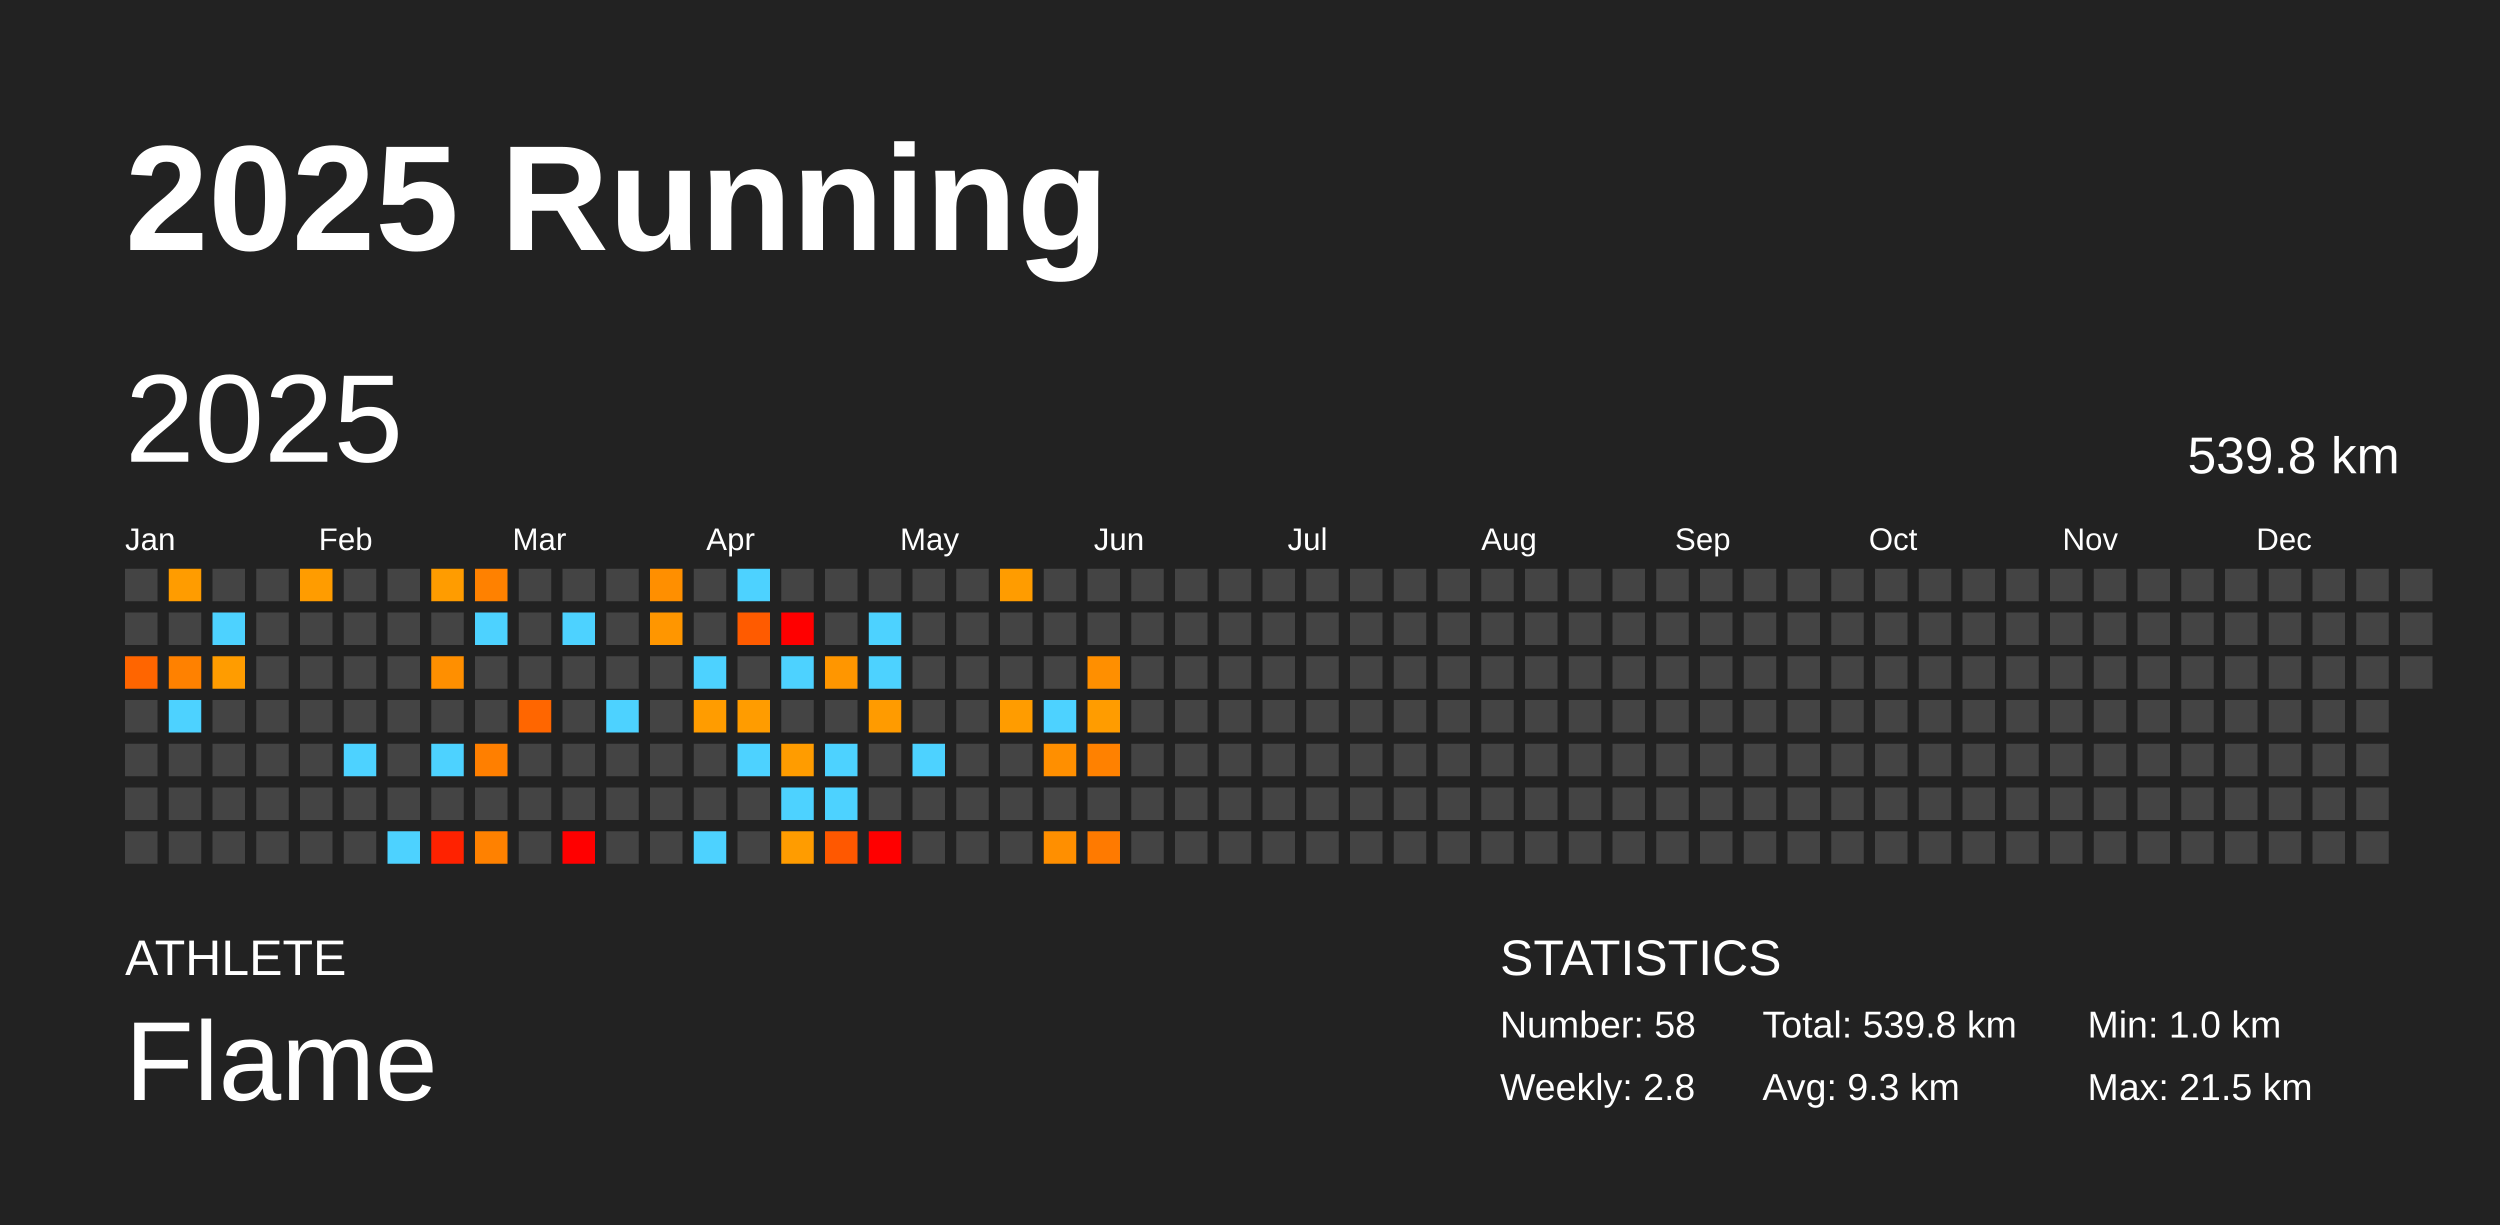
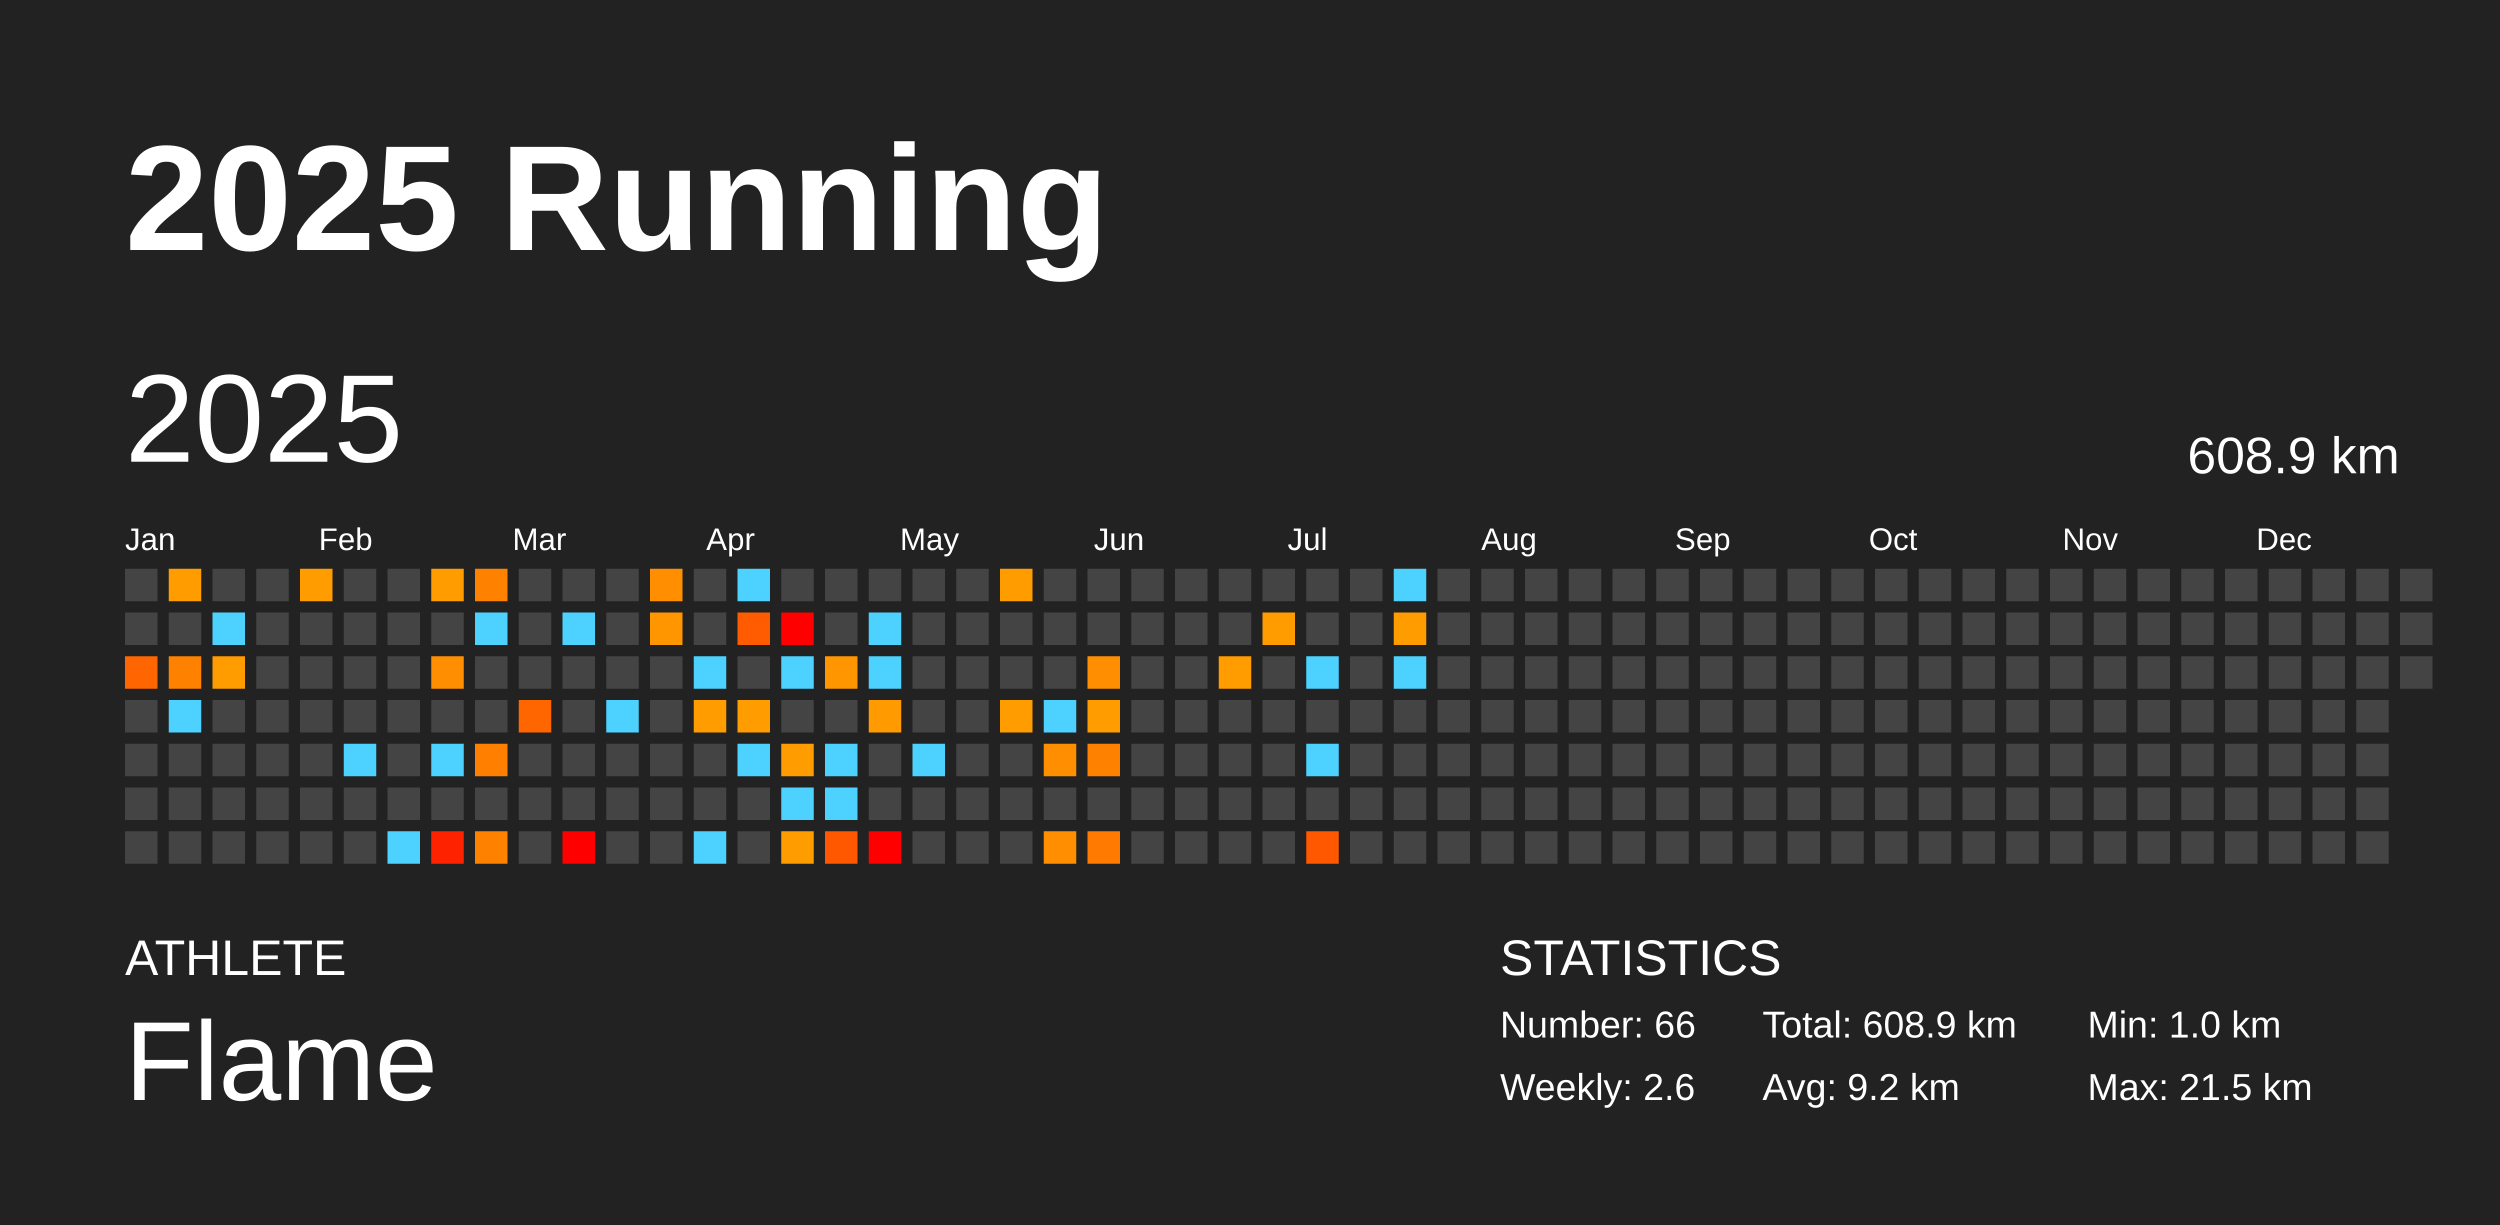
<svg xmlns="http://www.w3.org/2000/svg" baseProfile="full" height="98mm" version="1.1" viewBox="0,0,200,98" width="200mm">
  <defs />
  <rect fill="#222222" height="98" width="200" x="0" y="0" />
  <text fill="#FFFFFF" style="font-size:12px; font-family:Arial; font-weight:bold;" x="10" y="20">2025 Running</text>
  <text fill="#FFFFFF" style="font-size:4px; font-family:Arial" x="10" y="78">ATHLETE</text>
  <text fill="#FFFFFF" style="font-size:9px; font-family:Arial" x="10" y="88">Flame</text>
  <text fill="#FFFFFF" style="font-size:4px; font-family:Arial" x="120" y="78">STATISTICS</text>
-   <text fill="#FFFFFF" style="font-size:3px; font-family:Arial" x="120" y="83">Number: 58</text>
-   <text fill="#FFFFFF" style="font-size:3px; font-family:Arial" x="120" y="88">Weekly: 2.8</text>
-   <text fill="#FFFFFF" style="font-size:3px; font-family:Arial" x="141" y="83">Total: 539.8 km</text>
-   <text fill="#FFFFFF" style="font-size:3px; font-family:Arial" x="141" y="88">Avg: 9.3 km</text>
+   <text fill="#FFFFFF" style="font-size:3px; font-family:Arial" x="120" y="83">Number: 66</text>
+   <text fill="#FFFFFF" style="font-size:3px; font-family:Arial" x="120" y="88">Weekly: 2.6</text>
+   <text fill="#FFFFFF" style="font-size:3px; font-family:Arial" x="141" y="83">Total: 608.9 km</text>
+   <text fill="#FFFFFF" style="font-size:3px; font-family:Arial" x="141" y="88">Avg: 9.2 km</text>
  <text fill="#FFFFFF" style="font-size:3px; font-family:Arial" x="167" y="83">Min: 1.0 km</text>
  <text fill="#FFFFFF" style="font-size:3px; font-family:Arial" x="167" y="88">Max: 21.5 km</text>
  <text dominant-baseline="hanging" fill="#FFFFFF" style="font-size:10.0px; font-family:Arial;" x="10" y="30">2025</text>
-   <text dominant-baseline="hanging" fill="#FFFFFF" style="font-size:4.125px; font-family:Arial;" x="175" y="35">539.8 km</text>
+   <text dominant-baseline="hanging" fill="#FFFFFF" style="font-size:4.125px; font-family:Arial;" x="175" y="35">608.9 km</text>
  <text fill="#FFFFFF" style="font-size:2.5px; font-family:Arial" x="10.0" y="44">Jan</text>
  <text fill="#FFFFFF" style="font-size:2.5px; font-family:Arial" x="25.5" y="44">Feb</text>
  <text fill="#FFFFFF" style="font-size:2.5px; font-family:Arial" x="41.0" y="44">Mar</text>
  <text fill="#FFFFFF" style="font-size:2.5px; font-family:Arial" x="56.5" y="44">Apr</text>
  <text fill="#FFFFFF" style="font-size:2.5px; font-family:Arial" x="72.0" y="44">May</text>
  <text fill="#FFFFFF" style="font-size:2.5px; font-family:Arial" x="87.5" y="44">Jun</text>
  <text fill="#FFFFFF" style="font-size:2.5px; font-family:Arial" x="103.0" y="44">Jul</text>
  <text fill="#FFFFFF" style="font-size:2.5px; font-family:Arial" x="118.5" y="44">Aug</text>
  <text fill="#FFFFFF" style="font-size:2.5px; font-family:Arial" x="134.0" y="44">Sep</text>
  <text fill="#FFFFFF" style="font-size:2.5px; font-family:Arial" x="149.5" y="44">Oct</text>
  <text fill="#FFFFFF" style="font-size:2.5px; font-family:Arial" x="165.0" y="44">Nov</text>
  <text fill="#FFFFFF" style="font-size:2.5px; font-family:Arial" x="180.5" y="44">Dec</text>
  <rect fill="#444444" height="2.6" width="2.6" x="10.0" y="45.5" />
  <rect fill="#444444" height="2.6" width="2.6" x="10.0" y="49.0" />
  <rect fill="#ff6500" height="2.6" width="2.6" x="10.0" y="52.5" />
  <rect fill="#444444" height="2.6" width="2.6" x="10.0" y="56.0" />
  <rect fill="#444444" height="2.6" width="2.6" x="10.0" y="59.5" />
  <rect fill="#444444" height="2.6" width="2.6" x="10.0" y="63.0" />
  <rect fill="#444444" height="2.6" width="2.6" x="10.0" y="66.5" />
  <rect fill="#ff9c00" height="2.6" width="2.6" x="13.5" y="45.5" />
  <rect fill="#444444" height="2.6" width="2.6" x="13.5" y="49.0" />
  <rect fill="#ff8100" height="2.6" width="2.6" x="13.5" y="52.5" />
  <rect fill="#4dd2ff" height="2.6" width="2.6" x="13.5" y="56.0" />
  <rect fill="#444444" height="2.6" width="2.6" x="13.5" y="59.5" />
  <rect fill="#444444" height="2.6" width="2.6" x="13.5" y="63.0" />
  <rect fill="#444444" height="2.6" width="2.6" x="13.5" y="66.5" />
  <rect fill="#444444" height="2.6" width="2.6" x="17.0" y="45.5" />
  <rect fill="#4dd2ff" height="2.6" width="2.6" x="17.0" y="49.0" />
  <rect fill="#ff9c00" height="2.6" width="2.6" x="17.0" y="52.5" />
  <rect fill="#444444" height="2.6" width="2.6" x="17.0" y="56.0" />
  <rect fill="#444444" height="2.6" width="2.6" x="17.0" y="59.5" />
  <rect fill="#444444" height="2.6" width="2.6" x="17.0" y="63.0" />
  <rect fill="#444444" height="2.6" width="2.6" x="17.0" y="66.5" />
  <rect fill="#444444" height="2.6" width="2.6" x="20.5" y="45.5" />
  <rect fill="#444444" height="2.6" width="2.6" x="20.5" y="49.0" />
  <rect fill="#444444" height="2.6" width="2.6" x="20.5" y="52.5" />
  <rect fill="#444444" height="2.6" width="2.6" x="20.5" y="56.0" />
  <rect fill="#444444" height="2.6" width="2.6" x="20.5" y="59.5" />
  <rect fill="#444444" height="2.6" width="2.6" x="20.5" y="63.0" />
  <rect fill="#444444" height="2.6" width="2.6" x="20.5" y="66.5" />
  <rect fill="#ff9c00" height="2.6" width="2.6" x="24.0" y="45.5" />
  <rect fill="#444444" height="2.6" width="2.6" x="24.0" y="49.0" />
  <rect fill="#444444" height="2.6" width="2.6" x="24.0" y="52.5" />
  <rect fill="#444444" height="2.6" width="2.6" x="24.0" y="56.0" />
  <rect fill="#444444" height="2.6" width="2.6" x="24.0" y="59.5" />
  <rect fill="#444444" height="2.6" width="2.6" x="24.0" y="63.0" />
  <rect fill="#444444" height="2.6" width="2.6" x="24.0" y="66.5" />
  <rect fill="#444444" height="2.6" width="2.6" x="27.5" y="45.5" />
  <rect fill="#444444" height="2.6" width="2.6" x="27.5" y="49.0" />
  <rect fill="#444444" height="2.6" width="2.6" x="27.5" y="52.5" />
  <rect fill="#444444" height="2.6" width="2.6" x="27.5" y="56.0" />
  <rect fill="#4dd2ff" height="2.6" width="2.6" x="27.5" y="59.5" />
  <rect fill="#444444" height="2.6" width="2.6" x="27.5" y="63.0" />
  <rect fill="#444444" height="2.6" width="2.6" x="27.5" y="66.5" />
  <rect fill="#444444" height="2.6" width="2.6" x="31.0" y="45.5" />
  <rect fill="#444444" height="2.6" width="2.6" x="31.0" y="49.0" />
  <rect fill="#444444" height="2.6" width="2.6" x="31.0" y="52.5" />
  <rect fill="#444444" height="2.6" width="2.6" x="31.0" y="56.0" />
  <rect fill="#444444" height="2.6" width="2.6" x="31.0" y="59.5" />
  <rect fill="#444444" height="2.6" width="2.6" x="31.0" y="63.0" />
  <rect fill="#4dd2ff" height="2.6" width="2.6" x="31.0" y="66.5" />
  <rect fill="#ff9c00" height="2.6" width="2.6" x="34.5" y="45.5" />
  <rect fill="#444444" height="2.6" width="2.6" x="34.5" y="49.0" />
  <rect fill="#ff8f00" height="2.6" width="2.6" x="34.5" y="52.5" />
  <rect fill="#444444" height="2.6" width="2.6" x="34.5" y="56.0" />
  <rect fill="#4dd2ff" height="2.6" width="2.6" x="34.5" y="59.5" />
  <rect fill="#444444" height="2.6" width="2.6" x="34.5" y="63.0" />
  <rect fill="#ff2200" height="2.6" width="2.6" x="34.5" y="66.5" />
  <rect fill="#ff8100" height="2.6" width="2.6" x="38.0" y="45.5" />
  <rect fill="#4dd2ff" height="2.6" width="2.6" x="38.0" y="49.0" />
  <rect fill="#444444" height="2.6" width="2.6" x="38.0" y="52.5" />
  <rect fill="#444444" height="2.6" width="2.6" x="38.0" y="56.0" />
  <rect fill="#ff7f00" height="2.6" width="2.6" x="38.0" y="59.5" />
  <rect fill="#444444" height="2.6" width="2.6" x="38.0" y="63.0" />
  <rect fill="#ff8100" height="2.6" width="2.6" x="38.0" y="66.5" />
  <rect fill="#444444" height="2.6" width="2.6" x="41.5" y="45.5" />
  <rect fill="#444444" height="2.6" width="2.6" x="41.5" y="49.0" />
  <rect fill="#444444" height="2.6" width="2.6" x="41.5" y="52.5" />
  <rect fill="#ff6600" height="2.6" width="2.6" x="41.5" y="56.0" />
  <rect fill="#444444" height="2.6" width="2.6" x="41.5" y="59.5" />
  <rect fill="#444444" height="2.6" width="2.6" x="41.5" y="63.0" />
  <rect fill="#444444" height="2.6" width="2.6" x="41.5" y="66.5" />
  <rect fill="#444444" height="2.6" width="2.6" x="45.0" y="45.5" />
  <rect fill="#4dd2ff" height="2.6" width="2.6" x="45.0" y="49.0" />
  <rect fill="#444444" height="2.6" width="2.6" x="45.0" y="52.5" />
  <rect fill="#444444" height="2.6" width="2.6" x="45.0" y="56.0" />
  <rect fill="#444444" height="2.6" width="2.6" x="45.0" y="59.5" />
  <rect fill="#444444" height="2.6" width="2.6" x="45.0" y="63.0" />
  <rect fill="red" height="2.6" width="2.6" x="45.0" y="66.5" />
  <rect fill="#444444" height="2.6" width="2.6" x="48.5" y="45.5" />
  <rect fill="#444444" height="2.6" width="2.6" x="48.5" y="49.0" />
  <rect fill="#444444" height="2.6" width="2.6" x="48.5" y="52.5" />
  <rect fill="#4dd2ff" height="2.6" width="2.6" x="48.5" y="56.0" />
  <rect fill="#444444" height="2.6" width="2.6" x="48.5" y="59.5" />
  <rect fill="#444444" height="2.6" width="2.6" x="48.5" y="63.0" />
  <rect fill="#444444" height="2.6" width="2.6" x="48.5" y="66.5" />
  <rect fill="#ff8f00" height="2.6" width="2.6" x="52.0" y="45.5" />
  <rect fill="#ff9600" height="2.6" width="2.6" x="52.0" y="49.0" />
  <rect fill="#444444" height="2.6" width="2.6" x="52.0" y="52.5" />
  <rect fill="#444444" height="2.6" width="2.6" x="52.0" y="56.0" />
  <rect fill="#444444" height="2.6" width="2.6" x="52.0" y="59.5" />
  <rect fill="#444444" height="2.6" width="2.6" x="52.0" y="63.0" />
  <rect fill="#444444" height="2.6" width="2.6" x="52.0" y="66.5" />
  <rect fill="#444444" height="2.6" width="2.6" x="55.5" y="45.5" />
  <rect fill="#444444" height="2.6" width="2.6" x="55.5" y="49.0" />
  <rect fill="#4dd2ff" height="2.6" width="2.6" x="55.5" y="52.5" />
  <rect fill="#ff9c00" height="2.6" width="2.6" x="55.5" y="56.0" />
  <rect fill="#444444" height="2.6" width="2.6" x="55.5" y="59.5" />
  <rect fill="#444444" height="2.6" width="2.6" x="55.5" y="63.0" />
  <rect fill="#4dd2ff" height="2.6" width="2.6" x="55.5" y="66.5" />
  <rect fill="#4dd2ff" height="2.6" width="2.6" x="59.0" y="45.5" />
  <rect fill="#ff5b00" height="2.6" width="2.6" x="59.0" y="49.0" />
  <rect fill="#444444" height="2.6" width="2.6" x="59.0" y="52.5" />
  <rect fill="#ff9c00" height="2.6" width="2.6" x="59.0" y="56.0" />
  <rect fill="#4dd2ff" height="2.6" width="2.6" x="59.0" y="59.5" />
  <rect fill="#444444" height="2.6" width="2.6" x="59.0" y="63.0" />
  <rect fill="#444444" height="2.6" width="2.6" x="59.0" y="66.5" />
  <rect fill="#444444" height="2.6" width="2.6" x="62.5" y="45.5" />
  <rect fill="red" height="2.6" width="2.6" x="62.5" y="49.0" />
  <rect fill="#4dd2ff" height="2.6" width="2.6" x="62.5" y="52.5" />
  <rect fill="#444444" height="2.6" width="2.6" x="62.5" y="56.0" />
  <rect fill="#ff9c00" height="2.6" width="2.6" x="62.5" y="59.5" />
  <rect fill="#4dd2ff" height="2.6" width="2.6" x="62.5" y="63.0" />
  <rect fill="#ff9c00" height="2.6" width="2.6" x="62.5" y="66.5" />
  <rect fill="#444444" height="2.6" width="2.6" x="66.0" y="45.5" />
  <rect fill="#444444" height="2.6" width="2.6" x="66.0" y="49.0" />
  <rect fill="#ff9600" height="2.6" width="2.6" x="66.0" y="52.5" />
  <rect fill="#444444" height="2.6" width="2.6" x="66.0" y="56.0" />
  <rect fill="#4dd2ff" height="2.6" width="2.6" x="66.0" y="59.5" />
  <rect fill="#4dd2ff" height="2.6" width="2.6" x="66.0" y="63.0" />
  <rect fill="#ff5800" height="2.6" width="2.6" x="66.0" y="66.5" />
  <rect fill="#444444" height="2.6" width="2.6" x="69.5" y="45.5" />
  <rect fill="#4dd2ff" height="2.6" width="2.6" x="69.5" y="49.0" />
  <rect fill="#4dd2ff" height="2.6" width="2.6" x="69.5" y="52.5" />
  <rect fill="#ff9b00" height="2.6" width="2.6" x="69.5" y="56.0" />
  <rect fill="#444444" height="2.6" width="2.6" x="69.5" y="59.5" />
  <rect fill="#444444" height="2.6" width="2.6" x="69.5" y="63.0" />
  <rect fill="red" height="2.6" width="2.6" x="69.5" y="66.5" />
  <rect fill="#444444" height="2.6" width="2.6" x="73.0" y="45.5" />
  <rect fill="#444444" height="2.6" width="2.6" x="73.0" y="49.0" />
  <rect fill="#444444" height="2.6" width="2.6" x="73.0" y="52.5" />
  <rect fill="#444444" height="2.6" width="2.6" x="73.0" y="56.0" />
  <rect fill="#4dd2ff" height="2.6" width="2.6" x="73.0" y="59.5" />
  <rect fill="#444444" height="2.6" width="2.6" x="73.0" y="63.0" />
  <rect fill="#444444" height="2.6" width="2.6" x="73.0" y="66.5" />
  <rect fill="#444444" height="2.6" width="2.6" x="76.5" y="45.5" />
  <rect fill="#444444" height="2.6" width="2.6" x="76.5" y="49.0" />
  <rect fill="#444444" height="2.6" width="2.6" x="76.5" y="52.5" />
  <rect fill="#444444" height="2.6" width="2.6" x="76.5" y="56.0" />
  <rect fill="#444444" height="2.6" width="2.6" x="76.5" y="59.5" />
  <rect fill="#444444" height="2.6" width="2.6" x="76.5" y="63.0" />
  <rect fill="#444444" height="2.6" width="2.6" x="76.5" y="66.5" />
  <rect fill="#ff9c00" height="2.6" width="2.6" x="80.0" y="45.5" />
  <rect fill="#444444" height="2.6" width="2.6" x="80.0" y="49.0" />
  <rect fill="#444444" height="2.6" width="2.6" x="80.0" y="52.5" />
  <rect fill="#ff9c00" height="2.6" width="2.6" x="80.0" y="56.0" />
  <rect fill="#444444" height="2.6" width="2.6" x="80.0" y="59.5" />
  <rect fill="#444444" height="2.6" width="2.6" x="80.0" y="63.0" />
  <rect fill="#444444" height="2.6" width="2.6" x="80.0" y="66.5" />
  <rect fill="#444444" height="2.6" width="2.6" x="83.5" y="45.5" />
  <rect fill="#444444" height="2.6" width="2.6" x="83.5" y="49.0" />
  <rect fill="#444444" height="2.6" width="2.6" x="83.5" y="52.5" />
  <rect fill="#4dd2ff" height="2.6" width="2.6" x="83.5" y="56.0" />
  <rect fill="#ff8f00" height="2.6" width="2.6" x="83.5" y="59.5" />
  <rect fill="#444444" height="2.6" width="2.6" x="83.5" y="63.0" />
  <rect fill="#ff8f00" height="2.6" width="2.6" x="83.5" y="66.5" />
  <rect fill="#444444" height="2.6" width="2.6" x="87.0" y="45.5" />
  <rect fill="#444444" height="2.6" width="2.6" x="87.0" y="49.0" />
  <rect fill="#ff8f00" height="2.6" width="2.6" x="87.0" y="52.5" />
  <rect fill="#ff9c00" height="2.6" width="2.6" x="87.0" y="56.0" />
  <rect fill="#ff8100" height="2.6" width="2.6" x="87.0" y="59.5" />
  <rect fill="#444444" height="2.6" width="2.6" x="87.0" y="63.0" />
  <rect fill="#ff7a00" height="2.6" width="2.6" x="87.0" y="66.5" />
  <rect fill="#444444" height="2.6" width="2.6" x="90.5" y="45.5" />
  <rect fill="#444444" height="2.6" width="2.6" x="90.5" y="49.0" />
  <rect fill="#444444" height="2.6" width="2.6" x="90.5" y="52.5" />
  <rect fill="#444444" height="2.6" width="2.6" x="90.5" y="56.0" />
  <rect fill="#444444" height="2.6" width="2.6" x="90.5" y="59.5" />
  <rect fill="#444444" height="2.6" width="2.6" x="90.5" y="63.0" />
  <rect fill="#444444" height="2.6" width="2.6" x="90.5" y="66.5" />
  <rect fill="#444444" height="2.6" width="2.6" x="94.0" y="45.5" />
  <rect fill="#444444" height="2.6" width="2.6" x="94.0" y="49.0" />
  <rect fill="#444444" height="2.6" width="2.6" x="94.0" y="52.5" />
  <rect fill="#444444" height="2.6" width="2.6" x="94.0" y="56.0" />
  <rect fill="#444444" height="2.6" width="2.6" x="94.0" y="59.5" />
  <rect fill="#444444" height="2.6" width="2.6" x="94.0" y="63.0" />
  <rect fill="#444444" height="2.6" width="2.6" x="94.0" y="66.5" />
  <rect fill="#444444" height="2.6" width="2.6" x="97.5" y="45.5" />
  <rect fill="#444444" height="2.6" width="2.6" x="97.5" y="49.0" />
-   <rect fill="#444444" height="2.6" width="2.6" x="97.5" y="52.5" />
+   <rect fill="#ff9c00" height="2.6" width="2.6" x="97.5" y="52.5" />
  <rect fill="#444444" height="2.6" width="2.6" x="97.5" y="56.0" />
  <rect fill="#444444" height="2.6" width="2.6" x="97.5" y="59.5" />
  <rect fill="#444444" height="2.6" width="2.6" x="97.5" y="63.0" />
  <rect fill="#444444" height="2.6" width="2.6" x="97.5" y="66.5" />
  <rect fill="#444444" height="2.6" width="2.6" x="101.0" y="45.5" />
-   <rect fill="#444444" height="2.6" width="2.6" x="101.0" y="49.0" />
+   <rect fill="#ff9c00" height="2.6" width="2.6" x="101.0" y="49.0" />
  <rect fill="#444444" height="2.6" width="2.6" x="101.0" y="52.5" />
  <rect fill="#444444" height="2.6" width="2.6" x="101.0" y="56.0" />
  <rect fill="#444444" height="2.6" width="2.6" x="101.0" y="59.5" />
  <rect fill="#444444" height="2.6" width="2.6" x="101.0" y="63.0" />
  <rect fill="#444444" height="2.6" width="2.6" x="101.0" y="66.5" />
  <rect fill="#444444" height="2.6" width="2.6" x="104.5" y="45.5" />
  <rect fill="#444444" height="2.6" width="2.6" x="104.5" y="49.0" />
-   <rect fill="#444444" height="2.6" width="2.6" x="104.5" y="52.5" />
+   <rect fill="#4dd2ff" height="2.6" width="2.6" x="104.5" y="52.5" />
  <rect fill="#444444" height="2.6" width="2.6" x="104.5" y="56.0" />
-   <rect fill="#444444" height="2.6" width="2.6" x="104.5" y="59.5" />
+   <rect fill="#4dd2ff" height="2.6" width="2.6" x="104.5" y="59.5" />
  <rect fill="#444444" height="2.6" width="2.6" x="104.5" y="63.0" />
-   <rect fill="#444444" height="2.6" width="2.6" x="104.5" y="66.5" />
+   <rect fill="#ff5800" height="2.6" width="2.6" x="104.5" y="66.5" />
  <rect fill="#444444" height="2.6" width="2.6" x="108.0" y="45.5" />
  <rect fill="#444444" height="2.6" width="2.6" x="108.0" y="49.0" />
  <rect fill="#444444" height="2.6" width="2.6" x="108.0" y="52.5" />
  <rect fill="#444444" height="2.6" width="2.6" x="108.0" y="56.0" />
  <rect fill="#444444" height="2.6" width="2.6" x="108.0" y="59.5" />
  <rect fill="#444444" height="2.6" width="2.6" x="108.0" y="63.0" />
  <rect fill="#444444" height="2.6" width="2.6" x="108.0" y="66.5" />
-   <rect fill="#444444" height="2.6" width="2.6" x="111.5" y="45.5" />
-   <rect fill="#444444" height="2.6" width="2.6" x="111.5" y="49.0" />
-   <rect fill="#444444" height="2.6" width="2.6" x="111.5" y="52.5" />
+   <rect fill="#4dd2ff" height="2.6" width="2.6" x="111.5" y="45.5" />
+   <rect fill="#ff9c00" height="2.6" width="2.6" x="111.5" y="49.0" />
+   <rect fill="#4dd2ff" height="2.6" width="2.6" x="111.5" y="52.5" />
  <rect fill="#444444" height="2.6" width="2.6" x="111.5" y="56.0" />
  <rect fill="#444444" height="2.6" width="2.6" x="111.5" y="59.5" />
  <rect fill="#444444" height="2.6" width="2.6" x="111.5" y="63.0" />
  <rect fill="#444444" height="2.6" width="2.6" x="111.5" y="66.5" />
  <rect fill="#444444" height="2.6" width="2.6" x="115.0" y="45.5" />
  <rect fill="#444444" height="2.6" width="2.6" x="115.0" y="49.0" />
  <rect fill="#444444" height="2.6" width="2.6" x="115.0" y="52.5" />
  <rect fill="#444444" height="2.6" width="2.6" x="115.0" y="56.0" />
  <rect fill="#444444" height="2.6" width="2.6" x="115.0" y="59.5" />
  <rect fill="#444444" height="2.6" width="2.6" x="115.0" y="63.0" />
  <rect fill="#444444" height="2.6" width="2.6" x="115.0" y="66.5" />
  <rect fill="#444444" height="2.6" width="2.6" x="118.5" y="45.5" />
  <rect fill="#444444" height="2.6" width="2.6" x="118.5" y="49.0" />
  <rect fill="#444444" height="2.6" width="2.6" x="118.5" y="52.5" />
  <rect fill="#444444" height="2.6" width="2.6" x="118.5" y="56.0" />
  <rect fill="#444444" height="2.6" width="2.6" x="118.5" y="59.5" />
  <rect fill="#444444" height="2.6" width="2.6" x="118.5" y="63.0" />
  <rect fill="#444444" height="2.6" width="2.6" x="118.5" y="66.5" />
  <rect fill="#444444" height="2.6" width="2.6" x="122.0" y="45.5" />
  <rect fill="#444444" height="2.6" width="2.6" x="122.0" y="49.0" />
  <rect fill="#444444" height="2.6" width="2.6" x="122.0" y="52.5" />
  <rect fill="#444444" height="2.6" width="2.6" x="122.0" y="56.0" />
  <rect fill="#444444" height="2.6" width="2.6" x="122.0" y="59.5" />
  <rect fill="#444444" height="2.6" width="2.6" x="122.0" y="63.0" />
  <rect fill="#444444" height="2.6" width="2.6" x="122.0" y="66.5" />
  <rect fill="#444444" height="2.6" width="2.6" x="125.5" y="45.5" />
  <rect fill="#444444" height="2.6" width="2.6" x="125.5" y="49.0" />
  <rect fill="#444444" height="2.6" width="2.6" x="125.5" y="52.5" />
  <rect fill="#444444" height="2.6" width="2.6" x="125.5" y="56.0" />
  <rect fill="#444444" height="2.6" width="2.6" x="125.5" y="59.5" />
  <rect fill="#444444" height="2.6" width="2.6" x="125.5" y="63.0" />
  <rect fill="#444444" height="2.6" width="2.6" x="125.5" y="66.5" />
  <rect fill="#444444" height="2.6" width="2.6" x="129.0" y="45.5" />
  <rect fill="#444444" height="2.6" width="2.6" x="129.0" y="49.0" />
  <rect fill="#444444" height="2.6" width="2.6" x="129.0" y="52.5" />
  <rect fill="#444444" height="2.6" width="2.6" x="129.0" y="56.0" />
  <rect fill="#444444" height="2.6" width="2.6" x="129.0" y="59.5" />
  <rect fill="#444444" height="2.6" width="2.6" x="129.0" y="63.0" />
  <rect fill="#444444" height="2.6" width="2.6" x="129.0" y="66.5" />
  <rect fill="#444444" height="2.6" width="2.6" x="132.5" y="45.5" />
  <rect fill="#444444" height="2.6" width="2.6" x="132.5" y="49.0" />
  <rect fill="#444444" height="2.6" width="2.6" x="132.5" y="52.5" />
  <rect fill="#444444" height="2.6" width="2.6" x="132.5" y="56.0" />
  <rect fill="#444444" height="2.6" width="2.6" x="132.5" y="59.5" />
  <rect fill="#444444" height="2.6" width="2.6" x="132.5" y="63.0" />
  <rect fill="#444444" height="2.6" width="2.6" x="132.5" y="66.5" />
  <rect fill="#444444" height="2.6" width="2.6" x="136.0" y="45.5" />
  <rect fill="#444444" height="2.6" width="2.6" x="136.0" y="49.0" />
  <rect fill="#444444" height="2.6" width="2.6" x="136.0" y="52.5" />
  <rect fill="#444444" height="2.6" width="2.6" x="136.0" y="56.0" />
  <rect fill="#444444" height="2.6" width="2.6" x="136.0" y="59.5" />
  <rect fill="#444444" height="2.6" width="2.6" x="136.0" y="63.0" />
  <rect fill="#444444" height="2.6" width="2.6" x="136.0" y="66.5" />
  <rect fill="#444444" height="2.6" width="2.6" x="139.5" y="45.5" />
  <rect fill="#444444" height="2.6" width="2.6" x="139.5" y="49.0" />
  <rect fill="#444444" height="2.6" width="2.6" x="139.5" y="52.5" />
  <rect fill="#444444" height="2.6" width="2.6" x="139.5" y="56.0" />
  <rect fill="#444444" height="2.6" width="2.6" x="139.5" y="59.5" />
  <rect fill="#444444" height="2.6" width="2.6" x="139.5" y="63.0" />
  <rect fill="#444444" height="2.6" width="2.6" x="139.5" y="66.5" />
  <rect fill="#444444" height="2.6" width="2.6" x="143.0" y="45.5" />
  <rect fill="#444444" height="2.6" width="2.6" x="143.0" y="49.0" />
  <rect fill="#444444" height="2.6" width="2.6" x="143.0" y="52.5" />
  <rect fill="#444444" height="2.6" width="2.6" x="143.0" y="56.0" />
  <rect fill="#444444" height="2.6" width="2.6" x="143.0" y="59.5" />
  <rect fill="#444444" height="2.6" width="2.6" x="143.0" y="63.0" />
  <rect fill="#444444" height="2.6" width="2.6" x="143.0" y="66.5" />
  <rect fill="#444444" height="2.6" width="2.6" x="146.5" y="45.5" />
  <rect fill="#444444" height="2.6" width="2.6" x="146.5" y="49.0" />
  <rect fill="#444444" height="2.6" width="2.6" x="146.5" y="52.5" />
  <rect fill="#444444" height="2.6" width="2.6" x="146.5" y="56.0" />
  <rect fill="#444444" height="2.6" width="2.6" x="146.5" y="59.5" />
  <rect fill="#444444" height="2.6" width="2.6" x="146.5" y="63.0" />
  <rect fill="#444444" height="2.6" width="2.6" x="146.5" y="66.5" />
  <rect fill="#444444" height="2.6" width="2.6" x="150.0" y="45.5" />
  <rect fill="#444444" height="2.6" width="2.6" x="150.0" y="49.0" />
  <rect fill="#444444" height="2.6" width="2.6" x="150.0" y="52.5" />
  <rect fill="#444444" height="2.6" width="2.6" x="150.0" y="56.0" />
  <rect fill="#444444" height="2.6" width="2.6" x="150.0" y="59.5" />
  <rect fill="#444444" height="2.6" width="2.6" x="150.0" y="63.0" />
  <rect fill="#444444" height="2.6" width="2.6" x="150.0" y="66.5" />
  <rect fill="#444444" height="2.6" width="2.6" x="153.5" y="45.5" />
  <rect fill="#444444" height="2.6" width="2.6" x="153.5" y="49.0" />
  <rect fill="#444444" height="2.6" width="2.6" x="153.5" y="52.5" />
  <rect fill="#444444" height="2.6" width="2.6" x="153.5" y="56.0" />
  <rect fill="#444444" height="2.6" width="2.6" x="153.5" y="59.5" />
  <rect fill="#444444" height="2.6" width="2.6" x="153.5" y="63.0" />
  <rect fill="#444444" height="2.6" width="2.6" x="153.5" y="66.5" />
  <rect fill="#444444" height="2.6" width="2.6" x="157.0" y="45.5" />
  <rect fill="#444444" height="2.6" width="2.6" x="157.0" y="49.0" />
  <rect fill="#444444" height="2.6" width="2.6" x="157.0" y="52.5" />
  <rect fill="#444444" height="2.6" width="2.6" x="157.0" y="56.0" />
  <rect fill="#444444" height="2.6" width="2.6" x="157.0" y="59.5" />
  <rect fill="#444444" height="2.6" width="2.6" x="157.0" y="63.0" />
  <rect fill="#444444" height="2.6" width="2.6" x="157.0" y="66.5" />
  <rect fill="#444444" height="2.6" width="2.6" x="160.5" y="45.5" />
  <rect fill="#444444" height="2.6" width="2.6" x="160.5" y="49.0" />
  <rect fill="#444444" height="2.6" width="2.6" x="160.5" y="52.5" />
  <rect fill="#444444" height="2.6" width="2.6" x="160.5" y="56.0" />
  <rect fill="#444444" height="2.6" width="2.6" x="160.5" y="59.5" />
  <rect fill="#444444" height="2.6" width="2.6" x="160.5" y="63.0" />
  <rect fill="#444444" height="2.6" width="2.6" x="160.5" y="66.5" />
  <rect fill="#444444" height="2.6" width="2.6" x="164.0" y="45.5" />
  <rect fill="#444444" height="2.6" width="2.6" x="164.0" y="49.0" />
  <rect fill="#444444" height="2.6" width="2.6" x="164.0" y="52.5" />
  <rect fill="#444444" height="2.6" width="2.6" x="164.0" y="56.0" />
  <rect fill="#444444" height="2.6" width="2.6" x="164.0" y="59.5" />
  <rect fill="#444444" height="2.6" width="2.6" x="164.0" y="63.0" />
  <rect fill="#444444" height="2.6" width="2.6" x="164.0" y="66.5" />
  <rect fill="#444444" height="2.6" width="2.6" x="167.5" y="45.5" />
  <rect fill="#444444" height="2.6" width="2.6" x="167.5" y="49.0" />
  <rect fill="#444444" height="2.6" width="2.6" x="167.5" y="52.5" />
  <rect fill="#444444" height="2.6" width="2.6" x="167.5" y="56.0" />
  <rect fill="#444444" height="2.6" width="2.6" x="167.5" y="59.5" />
  <rect fill="#444444" height="2.6" width="2.6" x="167.5" y="63.0" />
  <rect fill="#444444" height="2.6" width="2.6" x="167.5" y="66.5" />
  <rect fill="#444444" height="2.6" width="2.6" x="171.0" y="45.5" />
  <rect fill="#444444" height="2.6" width="2.6" x="171.0" y="49.0" />
  <rect fill="#444444" height="2.6" width="2.6" x="171.0" y="52.5" />
  <rect fill="#444444" height="2.6" width="2.6" x="171.0" y="56.0" />
  <rect fill="#444444" height="2.6" width="2.6" x="171.0" y="59.5" />
  <rect fill="#444444" height="2.6" width="2.6" x="171.0" y="63.0" />
  <rect fill="#444444" height="2.6" width="2.6" x="171.0" y="66.5" />
  <rect fill="#444444" height="2.6" width="2.6" x="174.5" y="45.5" />
  <rect fill="#444444" height="2.6" width="2.6" x="174.5" y="49.0" />
  <rect fill="#444444" height="2.6" width="2.6" x="174.5" y="52.5" />
  <rect fill="#444444" height="2.6" width="2.6" x="174.5" y="56.0" />
  <rect fill="#444444" height="2.6" width="2.6" x="174.5" y="59.5" />
  <rect fill="#444444" height="2.6" width="2.6" x="174.5" y="63.0" />
  <rect fill="#444444" height="2.6" width="2.6" x="174.5" y="66.5" />
  <rect fill="#444444" height="2.6" width="2.6" x="178.0" y="45.5" />
  <rect fill="#444444" height="2.6" width="2.6" x="178.0" y="49.0" />
  <rect fill="#444444" height="2.6" width="2.6" x="178.0" y="52.5" />
  <rect fill="#444444" height="2.6" width="2.6" x="178.0" y="56.0" />
  <rect fill="#444444" height="2.6" width="2.6" x="178.0" y="59.5" />
  <rect fill="#444444" height="2.6" width="2.6" x="178.0" y="63.0" />
  <rect fill="#444444" height="2.6" width="2.6" x="178.0" y="66.5" />
  <rect fill="#444444" height="2.6" width="2.6" x="181.5" y="45.5" />
  <rect fill="#444444" height="2.6" width="2.6" x="181.5" y="49.0" />
  <rect fill="#444444" height="2.6" width="2.6" x="181.5" y="52.5" />
  <rect fill="#444444" height="2.6" width="2.6" x="181.5" y="56.0" />
  <rect fill="#444444" height="2.6" width="2.6" x="181.5" y="59.5" />
  <rect fill="#444444" height="2.6" width="2.6" x="181.5" y="63.0" />
  <rect fill="#444444" height="2.6" width="2.6" x="181.5" y="66.5" />
  <rect fill="#444444" height="2.6" width="2.6" x="185.0" y="45.5" />
  <rect fill="#444444" height="2.6" width="2.6" x="185.0" y="49.0" />
  <rect fill="#444444" height="2.6" width="2.6" x="185.0" y="52.5" />
  <rect fill="#444444" height="2.6" width="2.6" x="185.0" y="56.0" />
  <rect fill="#444444" height="2.6" width="2.6" x="185.0" y="59.5" />
  <rect fill="#444444" height="2.6" width="2.6" x="185.0" y="63.0" />
  <rect fill="#444444" height="2.6" width="2.6" x="185.0" y="66.5" />
  <rect fill="#444444" height="2.6" width="2.6" x="188.5" y="45.5" />
  <rect fill="#444444" height="2.6" width="2.6" x="188.5" y="49.0" />
  <rect fill="#444444" height="2.6" width="2.6" x="188.5" y="52.5" />
  <rect fill="#444444" height="2.6" width="2.6" x="188.5" y="56.0" />
  <rect fill="#444444" height="2.6" width="2.6" x="188.5" y="59.5" />
  <rect fill="#444444" height="2.6" width="2.6" x="188.5" y="63.0" />
  <rect fill="#444444" height="2.6" width="2.6" x="188.5" y="66.5" />
  <rect fill="#444444" height="2.6" width="2.6" x="192.0" y="45.5" />
  <rect fill="#444444" height="2.6" width="2.6" x="192.0" y="49.0" />
  <rect fill="#444444" height="2.6" width="2.6" x="192.0" y="52.5" />
</svg>
